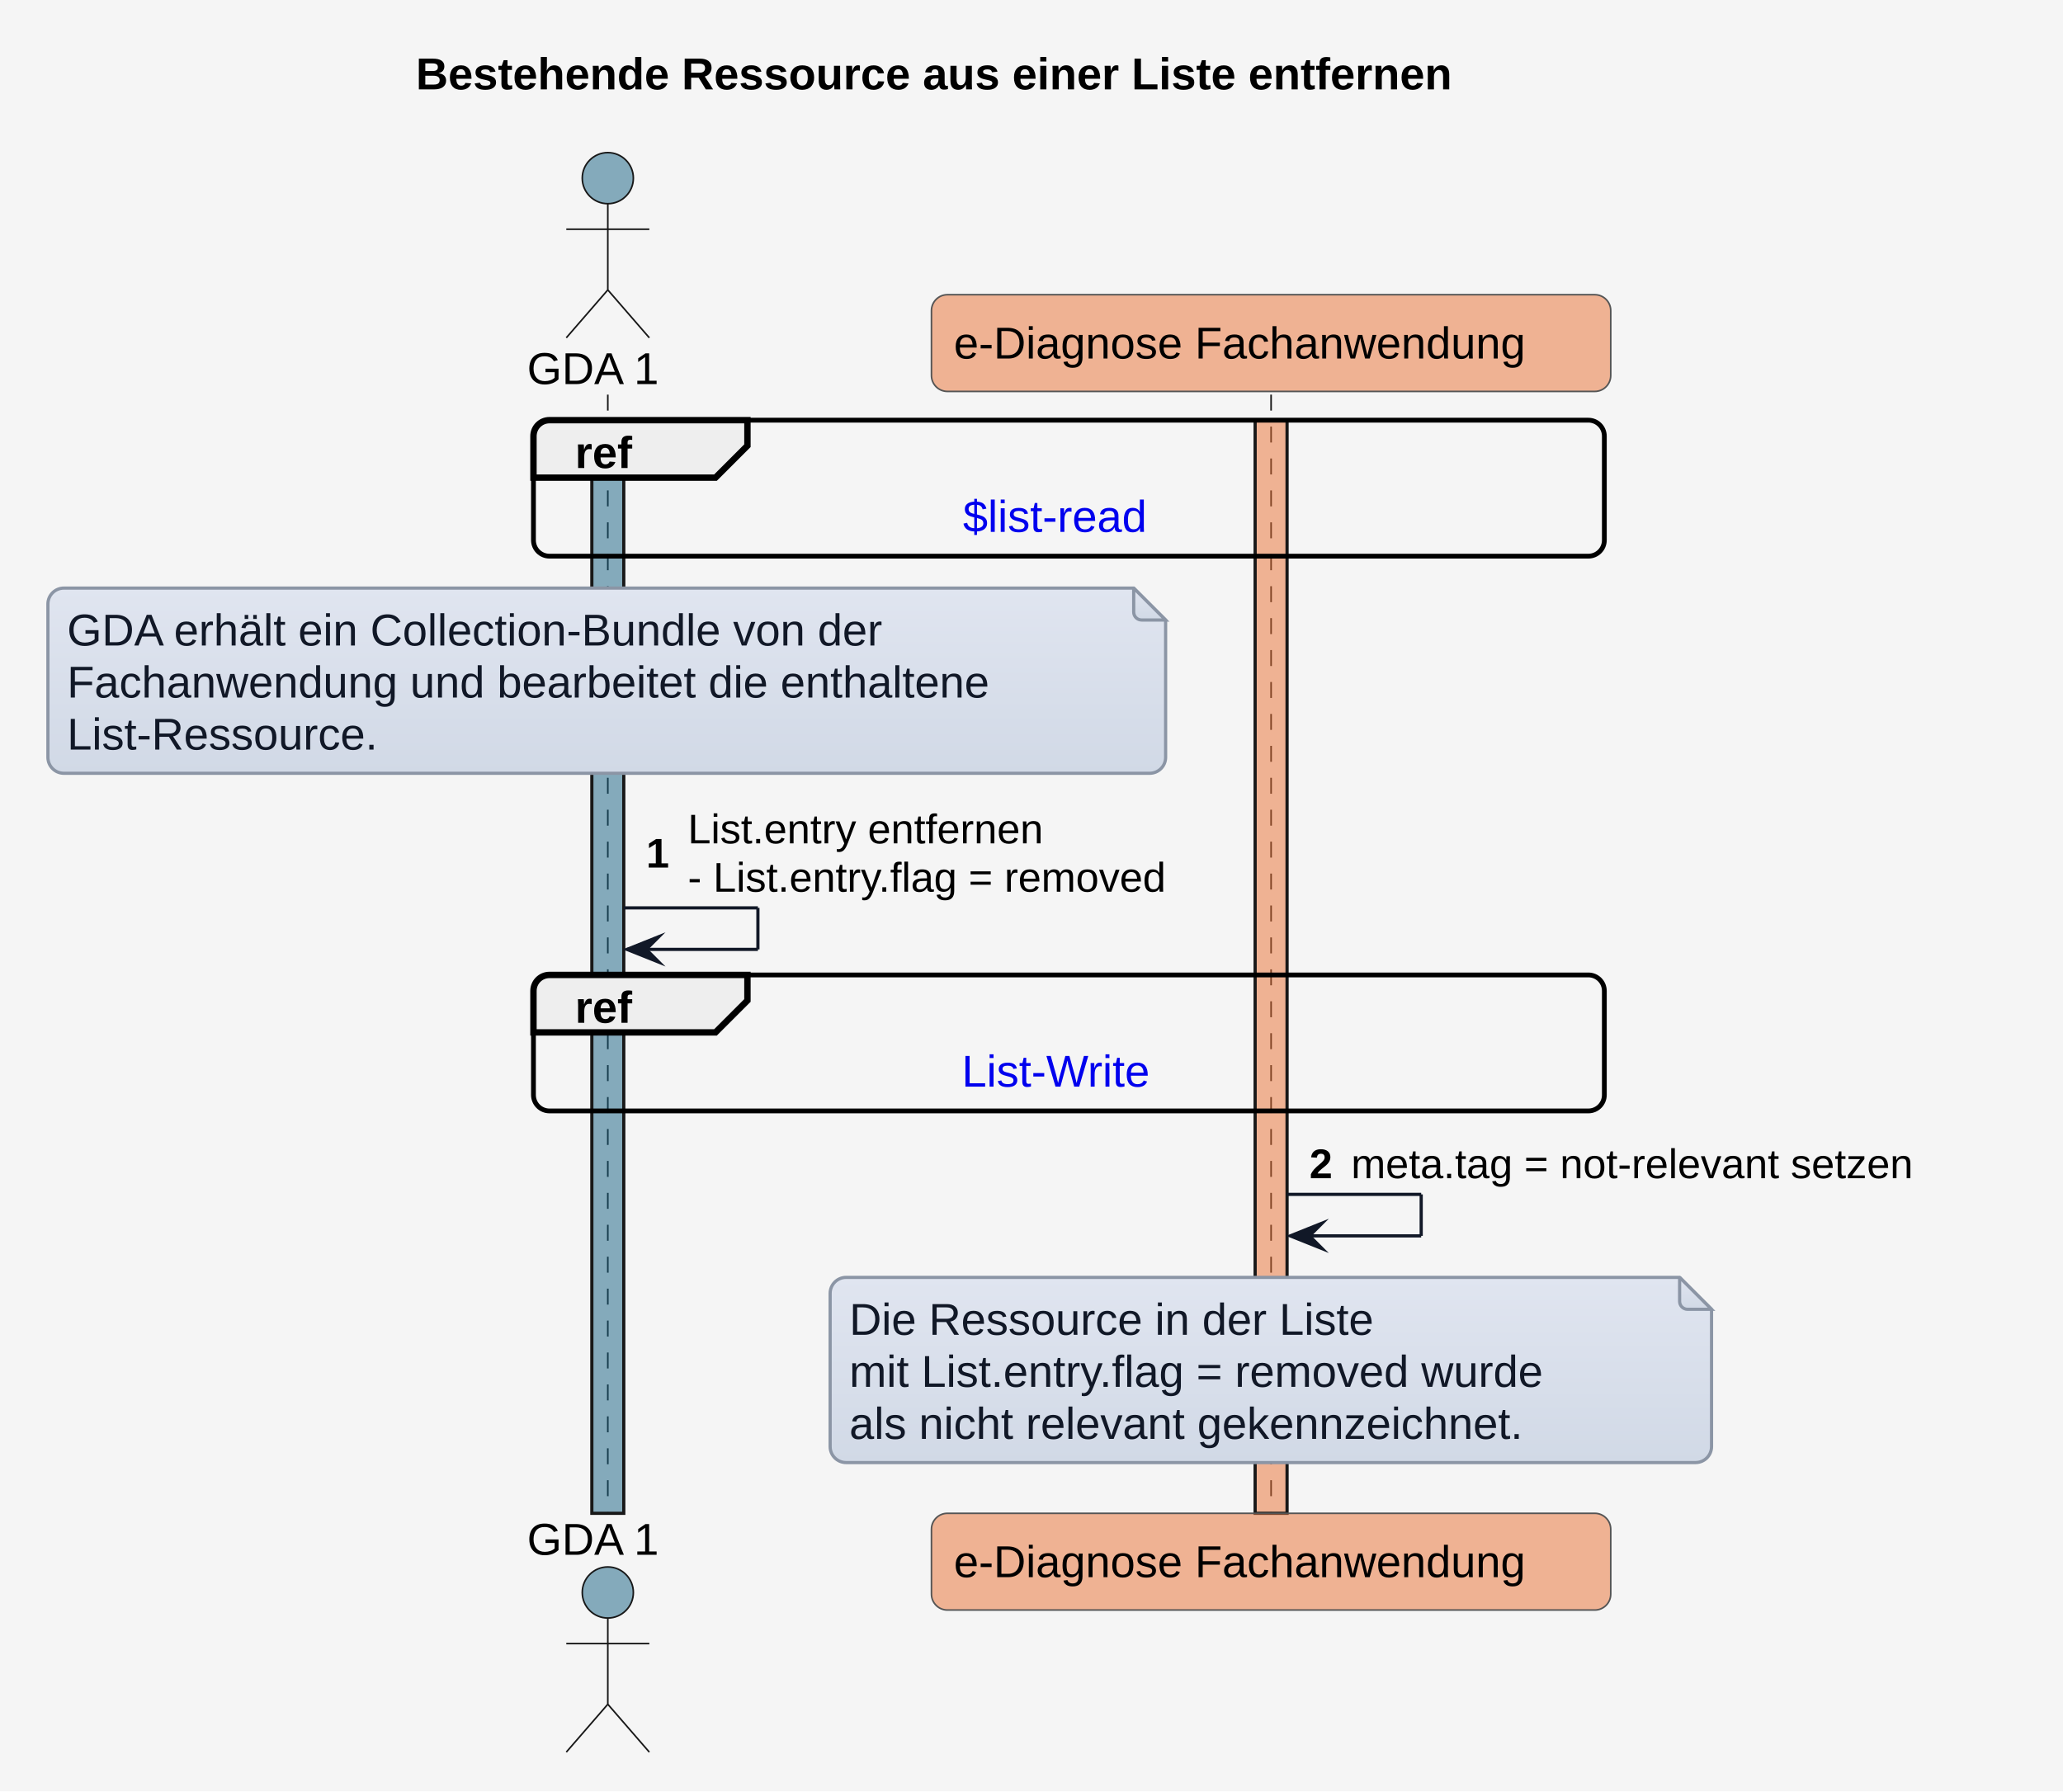
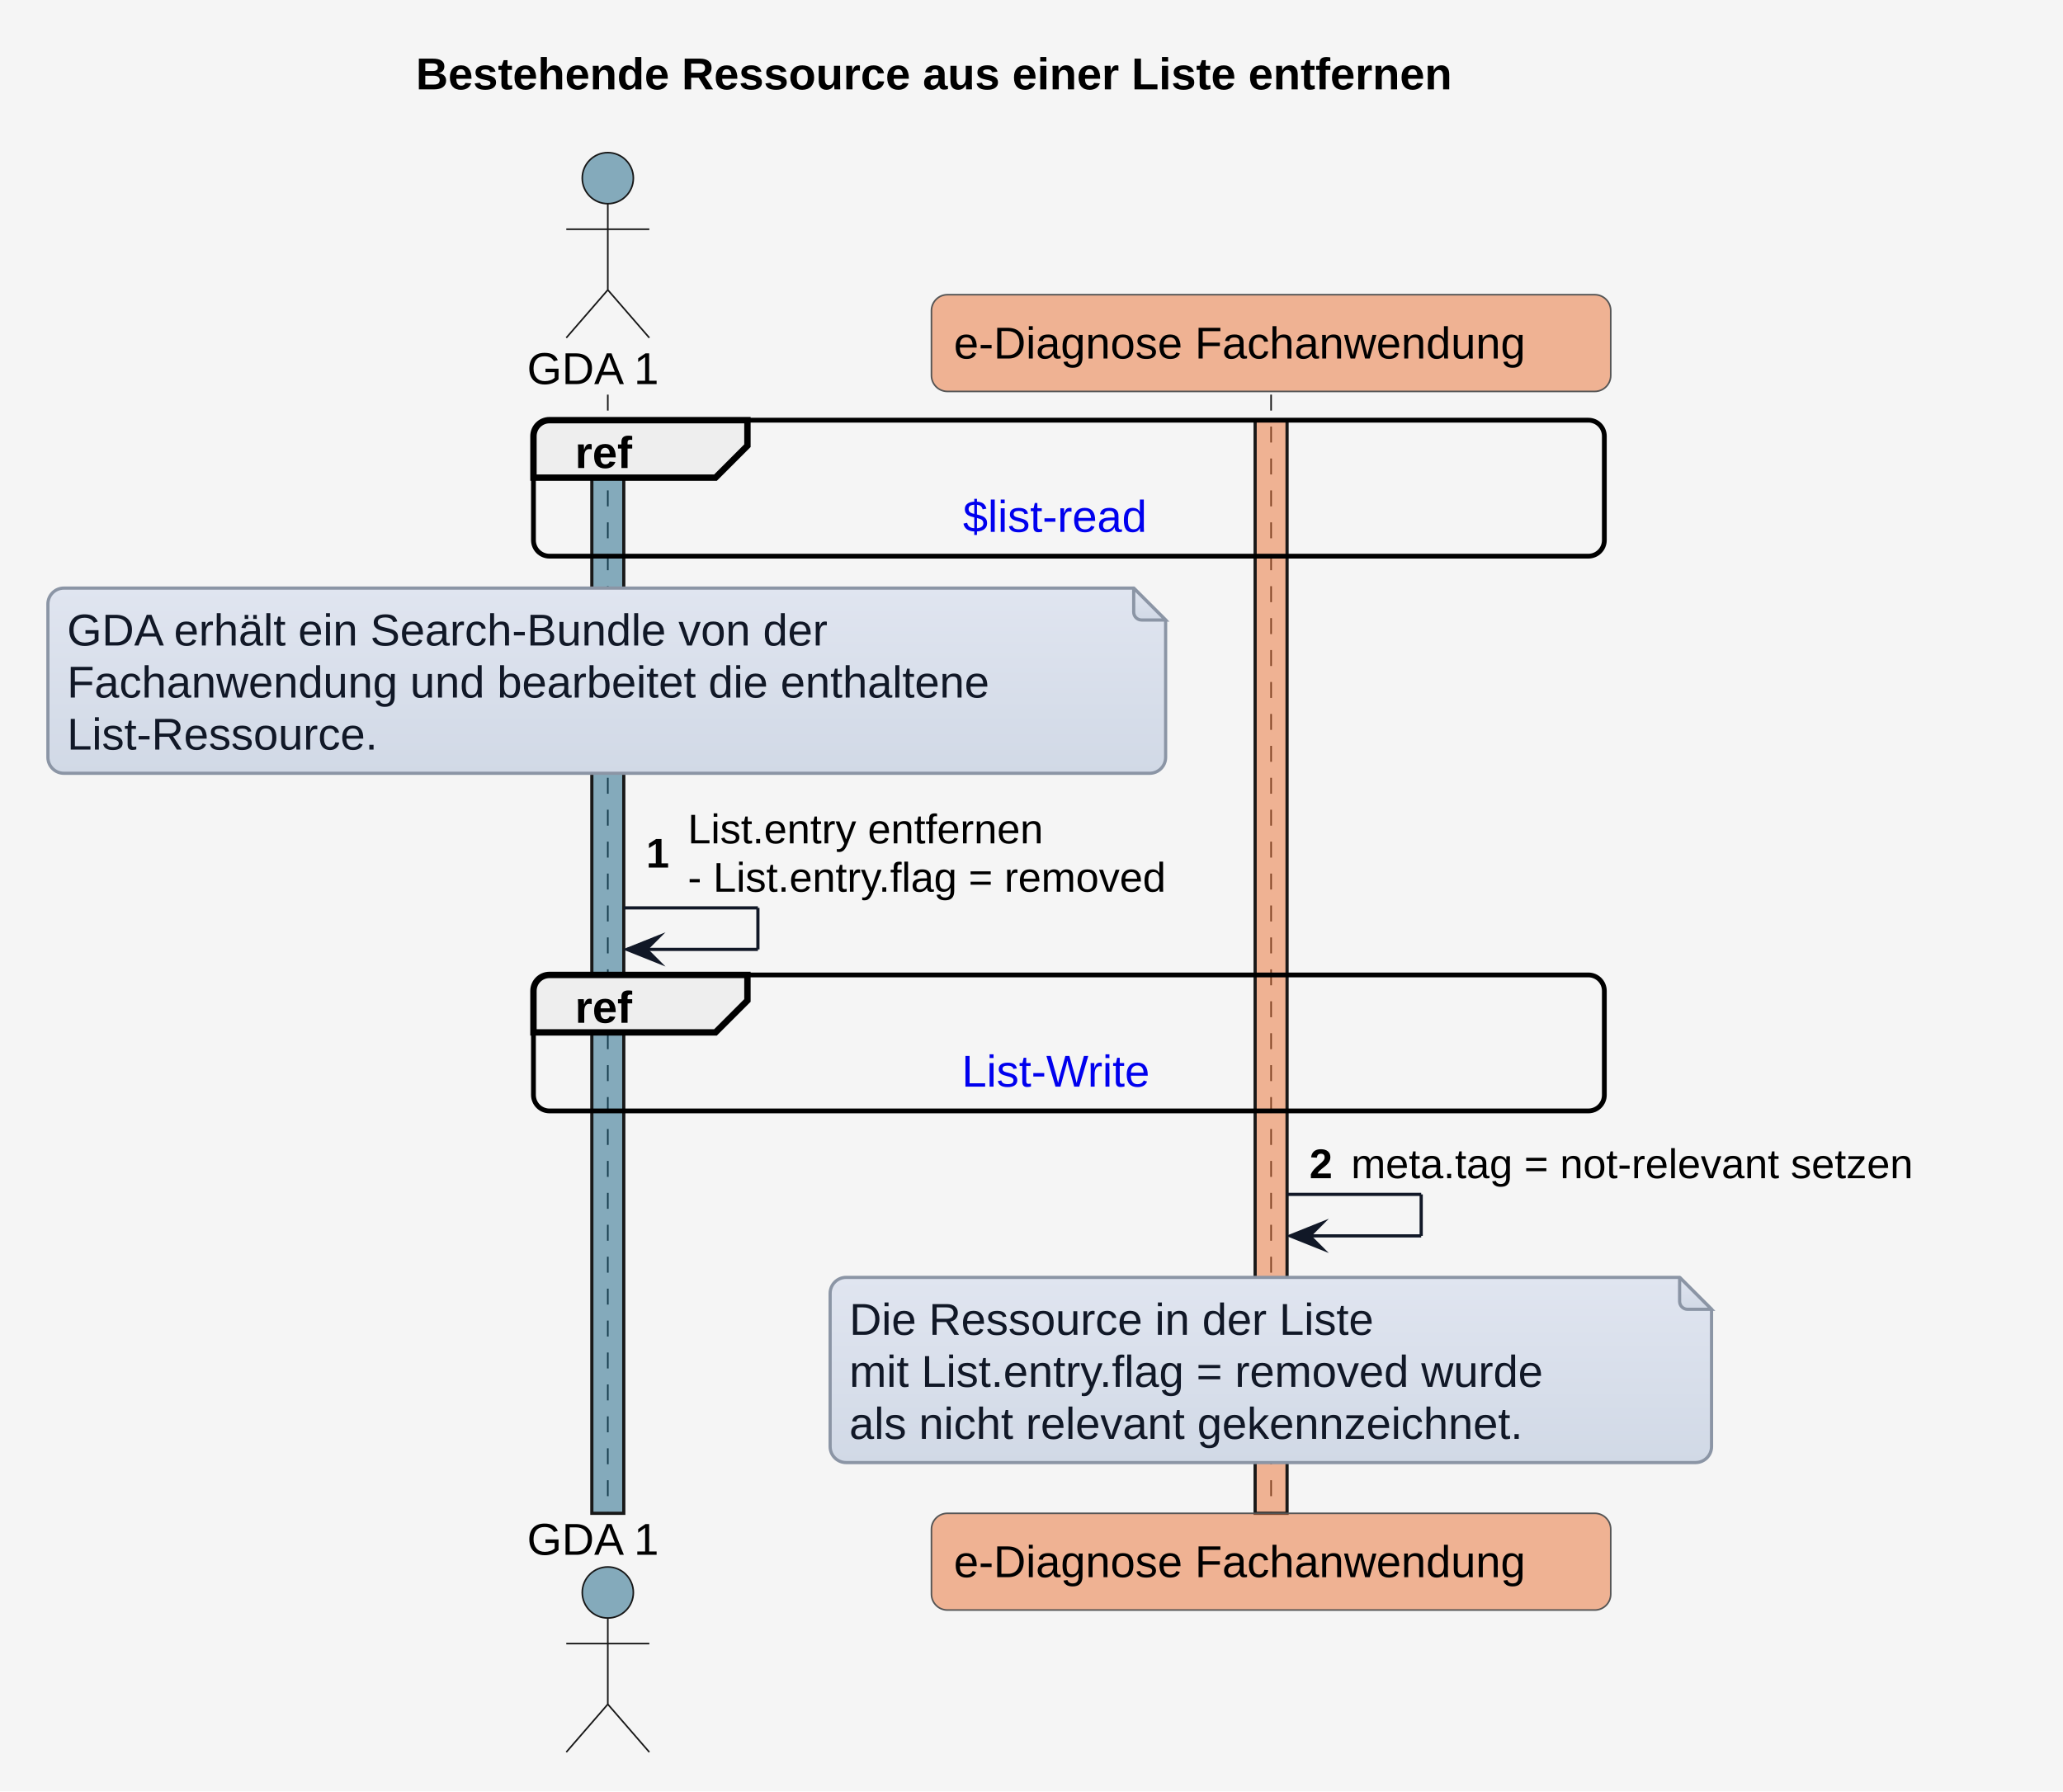
<svg xmlns="http://www.w3.org/2000/svg" xmlns:xlink="http://www.w3.org/1999/xlink" version="1.1" data-diagram-type="SEQUENCE" style="width:646px;height:561px;background:#F5F5F5;" width="646px" height="561px" viewBox="0 0 646 561" zoomAndPan="magnify" preserveAspectRatio="none" contentStyleType="text/css">
  <defs>
-     <linearGradient x1="50%" y1="0%" x2="50%" y2="100%" id="gxvadtb2mrkam0">
+     <linearGradient x1="50%" y1="0%" x2="50%" y2="100%" id="ghar32re2gl3g0">
      <stop stop-color="#E0E5F0" offset="0%" />
      <stop stop-color="#D1D9E6" offset="100%" />
    </linearGradient>
  </defs>
  <g font-family="sans-serif" lengthAdjust="spacing">
    <rect x="0" y="0" width="646" height="561" fill="#F5F5F5" style="stroke:none;" />
    <g class="title" data-source-line="1">
      <text x="130.223" y="27.995" fill="#000" font-size="14" textLength="383.947" font-weight="700" font-family="'Arial'">Bestehende Ressource aus einer Liste entfernen</text>
    </g>
    <g>
      <rect x="186.828" y="123.594" width="8" height="350.367" fill="#000" fill-opacity="0" />
      <line x1="190.328" y1="123.594" x2="190.328" y2="473.961" style="stroke:#181818;stroke-width:0.5;stroke-dasharray:5,5;" />
    </g>
    <g>
      <rect x="185.328" y="131.594" width="10" height="342.367" fill="#156082" fill-opacity="0.502" style="stroke:#181818;stroke-width:1;" />
    </g>
    <g>
      <rect x="394.526" y="123.594" width="8" height="350.367" fill="#000" fill-opacity="0" />
      <line x1="398.026" y1="123.594" x2="398.026" y2="473.961" style="stroke:#181818;stroke-width:0.5;stroke-dasharray:5,5;" />
    </g>
    <g>
      <rect x="393.026" y="131.594" width="10" height="342.367" fill="#E97132" fill-opacity="0.502" style="stroke:#181818;stroke-width:1;" />
    </g>
    <text x="165.046" y="120.292" fill="#000" font-size="14" textLength="44.563" font-family="'Arial'">GDA 1</text>
    <ellipse cx="190.328" cy="55.797" rx="8" ry="8" fill="#156082" fill-opacity="0.502" style="stroke:#181818;stroke-width:0.5;" />
    <path d="M190.328,63.797 L190.328,90.797 M177.328,71.797 L203.328,71.797 M190.328,90.797 L177.328,105.797 M190.328,90.797 L203.328,105.797" style="stroke:#181818;stroke-width:0.5;" fill="none" />
    <rect x="291.672" y="92.297" width="212.707" height="30.297" fill="#E97132" fill-opacity="0.502" style="stroke:#555;stroke-width:0.5;" rx="5" ry="5" />
    <text x="298.672" y="112.292" fill="#000" font-size="14" textLength="198.707" font-family="'Arial'">e-Diagnose Fachanwendung</text>
    <text x="165.046" y="486.956" fill="#000" font-size="14" textLength="44.563" font-family="'Arial'">GDA 1</text>
    <ellipse cx="190.328" cy="498.758" rx="8" ry="8" fill="#156082" fill-opacity="0.502" style="stroke:#181818;stroke-width:0.5;" />
    <path d="M190.328,506.758 L190.328,533.758 M177.328,514.758 L203.328,514.758 M190.328,533.758 L177.328,548.758 M190.328,533.758 L203.328,548.758" style="stroke:#181818;stroke-width:0.5;" fill="none" />
    <rect x="291.672" y="473.961" width="212.707" height="30.297" fill="#E97132" fill-opacity="0.502" style="stroke:#555;stroke-width:0.5;" rx="5" ry="5" />
    <text x="298.672" y="493.956" fill="#000" font-size="14" textLength="198.707" font-family="'Arial'">e-Diagnose Fachanwendung</text>
    <rect x="167.046" y="131.594" width="335.333" height="42.594" fill="none" style="stroke:#000;stroke-width:1.5;" rx="5" ry="5" />
    <path d="M172.046,131.594 L234.046,131.594 L234.046,139.594 L224.046,149.594 L167.046,149.594 L167.046,136.594 A5,5 0 0 1 172.046,131.594" style="stroke:#000;stroke-width:2;" fill="#EEE" />
    <text x="180.046" y="146.589" fill="#000" font-size="14" textLength="22.49" font-weight="700" font-family="'Arial'">ref</text>
    <a target="_top" href="uc_ediag_06_int_list.html#$list-read" xlink:href="uc_ediag_06_int_list.html#$list-read" xlink:type="simple" xlink:actuate="onRequest" xlink:show="new" title="uc_ediag_06_int_list.html#$list-read" xlink:title="uc_ediag_06_int_list.html#$list-read">
      <text x="301.535" y="166.589" fill="#00E" font-size="14" textLength="66.356" font-family="'Arial'">$list-read</text>
    </a>
-     <path d="M15,189.188 L15,237.188 A5,5 0 0 0 20,242.188 L360,242.188 A5,5 0 0 0 365,237.188 L365,194.188 L355,184.188 L20,184.188 A5,5 0 0 0 15,189.188" style="stroke:#8B95A5;stroke-width:1;" fill="url(#gxvadtb2mrkam0)" />
-     <path d="M355,184.188 L355,191.688 A2.5,2.5 0 0 0 357.5,194.188 L365,194.188 L355,184.188" style="stroke:#8B95A5;stroke-width:1;" fill="url(#gxvadtb2mrkam0)" />
-     <text x="21" y="202.183" fill="#111827" font-size="14" textLength="288.053" font-family="'Arial'">GDA erhält ein Collection-Bundle von der</text>
+     <path d="M15,189.188 L15,237.188 A5,5 0 0 0 20,242.188 L360,242.188 A5,5 0 0 0 365,237.188 L365,194.188 L355,184.188 L20,184.188 A5,5 0 0 0 15,189.188" style="stroke:#8B95A5;stroke-width:1;" fill="url(#ghar32re2gl3g0)" />
+     <path d="M355,184.188 L355,191.688 A2.5,2.5 0 0 0 357.5,194.188 L365,194.188 L355,184.188" style="stroke:#8B95A5;stroke-width:1;" fill="url(#ghar32re2gl3g0)" />
+     <text x="21" y="202.183" fill="#111827" font-size="14" textLength="267.21" font-family="'Arial'">GDA erhält ein Search-Bundle von der</text>
    <text x="21" y="218.479" fill="#111827" font-size="14" textLength="329.656" font-family="'Arial'">Fachanwendung und bearbeitet die enthaltene</text>
    <text x="21" y="234.776" fill="#111827" font-size="14" textLength="106.408" font-family="'Arial'">List-Ressource.</text>
    <line x1="195.328" y1="284.344" x2="237.328" y2="284.344" style="stroke:#111827;stroke-width:1;" />
    <line x1="237.328" y1="284.344" x2="237.328" y2="297.344" style="stroke:#111827;stroke-width:1;" />
    <line x1="196.328" y1="297.344" x2="237.328" y2="297.344" style="stroke:#111827;stroke-width:1;" />
    <polygon points="206.328,293.344,196.328,297.344,206.328,301.344,202.328,297.344" fill="#111827" style="stroke:#111827;stroke-width:1;stroke-linejoin:miter;stroke-miterlimit:10;" />
    <text x="202.328" y="271.711" fill="#000" font-size="13" font-weight="700" font-family="'Arial'">1</text>
    <text x="215.374" y="264.145" fill="#000" font-size="13" textLength="129.092" font-family="'Arial'">List.entry entfernen</text>
    <text x="215.374" y="279.278" fill="#000" font-size="13" textLength="175.652" font-family="'Arial'">- List.entry.flag = removed</text>
    <rect x="167.046" y="305.344" width="335.333" height="42.594" fill="none" style="stroke:#000;stroke-width:1.5;" rx="5" ry="5" />
    <path d="M172.046,305.344 L234.046,305.344 L234.046,313.344 L224.046,323.344 L167.046,323.344 L167.046,310.344 A5,5 0 0 1 172.046,305.344" style="stroke:#000;stroke-width:2;" fill="#EEE" />
    <text x="180.046" y="320.339" fill="#000" font-size="14" textLength="22.49" font-weight="700" font-family="'Arial'">ref</text>
    <a target="_top" href="uc_ediag_06_int_list.html#$list-write" xlink:href="uc_ediag_06_int_list.html#$list-write" xlink:type="simple" xlink:actuate="onRequest" xlink:show="new" title="uc_ediag_06_int_list.html#$list-write" xlink:title="uc_ediag_06_int_list.html#$list-write">
      <text x="301.155" y="340.339" fill="#00E" font-size="14" textLength="67.115" font-family="'Arial'">List-Write</text>
    </a>
    <line x1="403.026" y1="374.07" x2="445.026" y2="374.07" style="stroke:#111827;stroke-width:1;" />
    <line x1="445.026" y1="374.07" x2="445.026" y2="387.07" style="stroke:#111827;stroke-width:1;" />
    <line x1="404.026" y1="387.07" x2="445.026" y2="387.07" style="stroke:#111827;stroke-width:1;" />
    <polygon points="414.026,383.07,404.026,387.07,414.026,391.07,410.026,387.07" fill="#111827" style="stroke:#111827;stroke-width:1;stroke-linejoin:miter;stroke-miterlimit:10;" />
    <text x="410.026" y="369.004" fill="#000" font-size="13" font-weight="700" font-family="'Arial'">2</text>
    <text x="423.071" y="369.004" fill="#000" font-size="13" textLength="205.321" font-family="'Arial'">meta.tag = not-relevant setzen</text>
-     <path d="M259.947,405.07 L259.947,453.07 A5,5 0 0 0 264.947,458.07 L530.947,458.07 A5,5 0 0 0 535.947,453.07 L535.947,410.07 L525.947,400.07 L264.947,400.07 A5,5 0 0 0 259.947,405.07" style="stroke:#8B95A5;stroke-width:1;" fill="url(#gxvadtb2mrkam0)" />
-     <path d="M525.947,400.07 L525.947,407.57 A2.5,2.5 0 0 0 528.447,410.07 L535.947,410.07 L525.947,400.07" style="stroke:#8B95A5;stroke-width:1;" fill="url(#gxvadtb2mrkam0)" />
+     <path d="M259.947,405.07 L259.947,453.07 A5,5 0 0 0 264.947,458.07 L530.947,458.07 A5,5 0 0 0 535.947,453.07 L535.947,410.07 L525.947,400.07 L264.947,400.07 A5,5 0 0 0 259.947,405.07" style="stroke:#8B95A5;stroke-width:1;" fill="url(#ghar32re2gl3g0)" />
+     <path d="M525.947,400.07 L525.947,407.57 A2.5,2.5 0 0 0 528.447,410.07 L535.947,410.07 L525.947,400.07" style="stroke:#8B95A5;stroke-width:1;" fill="url(#ghar32re2gl3g0)" />
    <text x="265.947" y="418.065" fill="#111827" font-size="14" textLength="182.622" font-family="'Arial'">Die Ressource in der Liste</text>
    <text x="265.947" y="434.362" fill="#111827" font-size="14" textLength="255.158" font-family="'Arial'">mit List.entry.flag = removed wurde</text>
    <text x="265.947" y="450.659" fill="#111827" font-size="14" textLength="241.849" font-family="'Arial'">als nicht relevant gekennzeichnet.</text>
  </g>
</svg>
